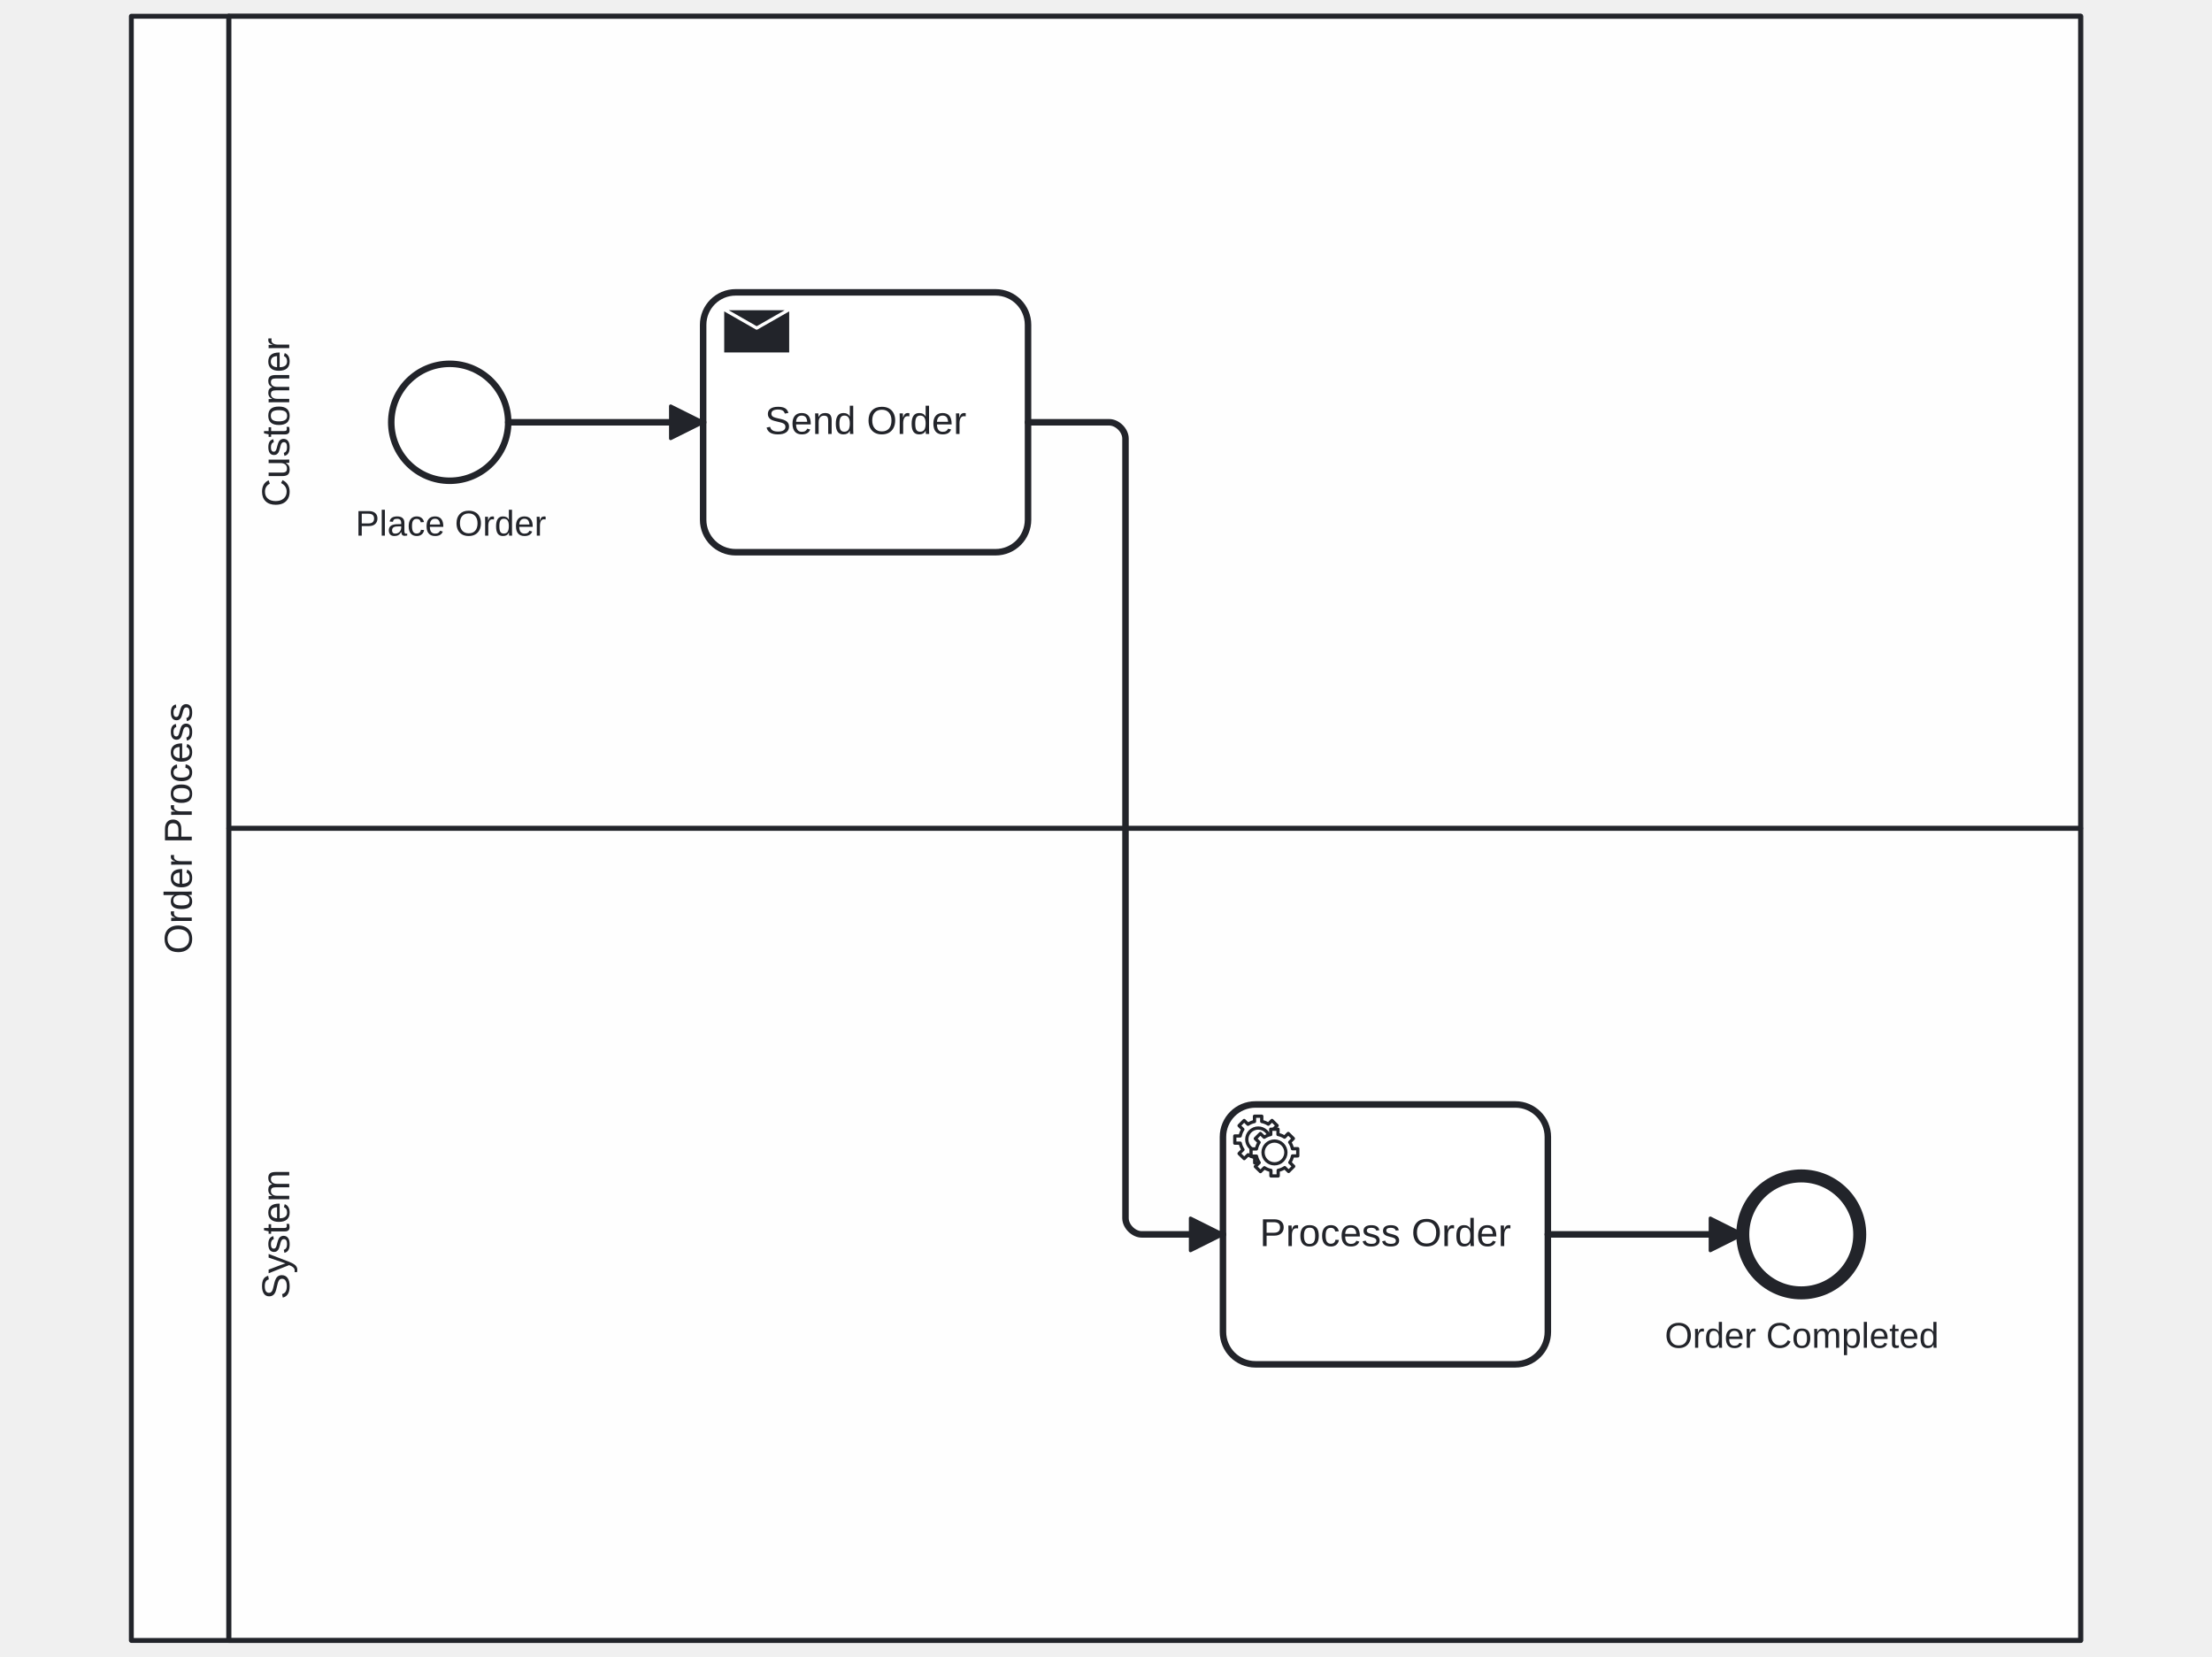
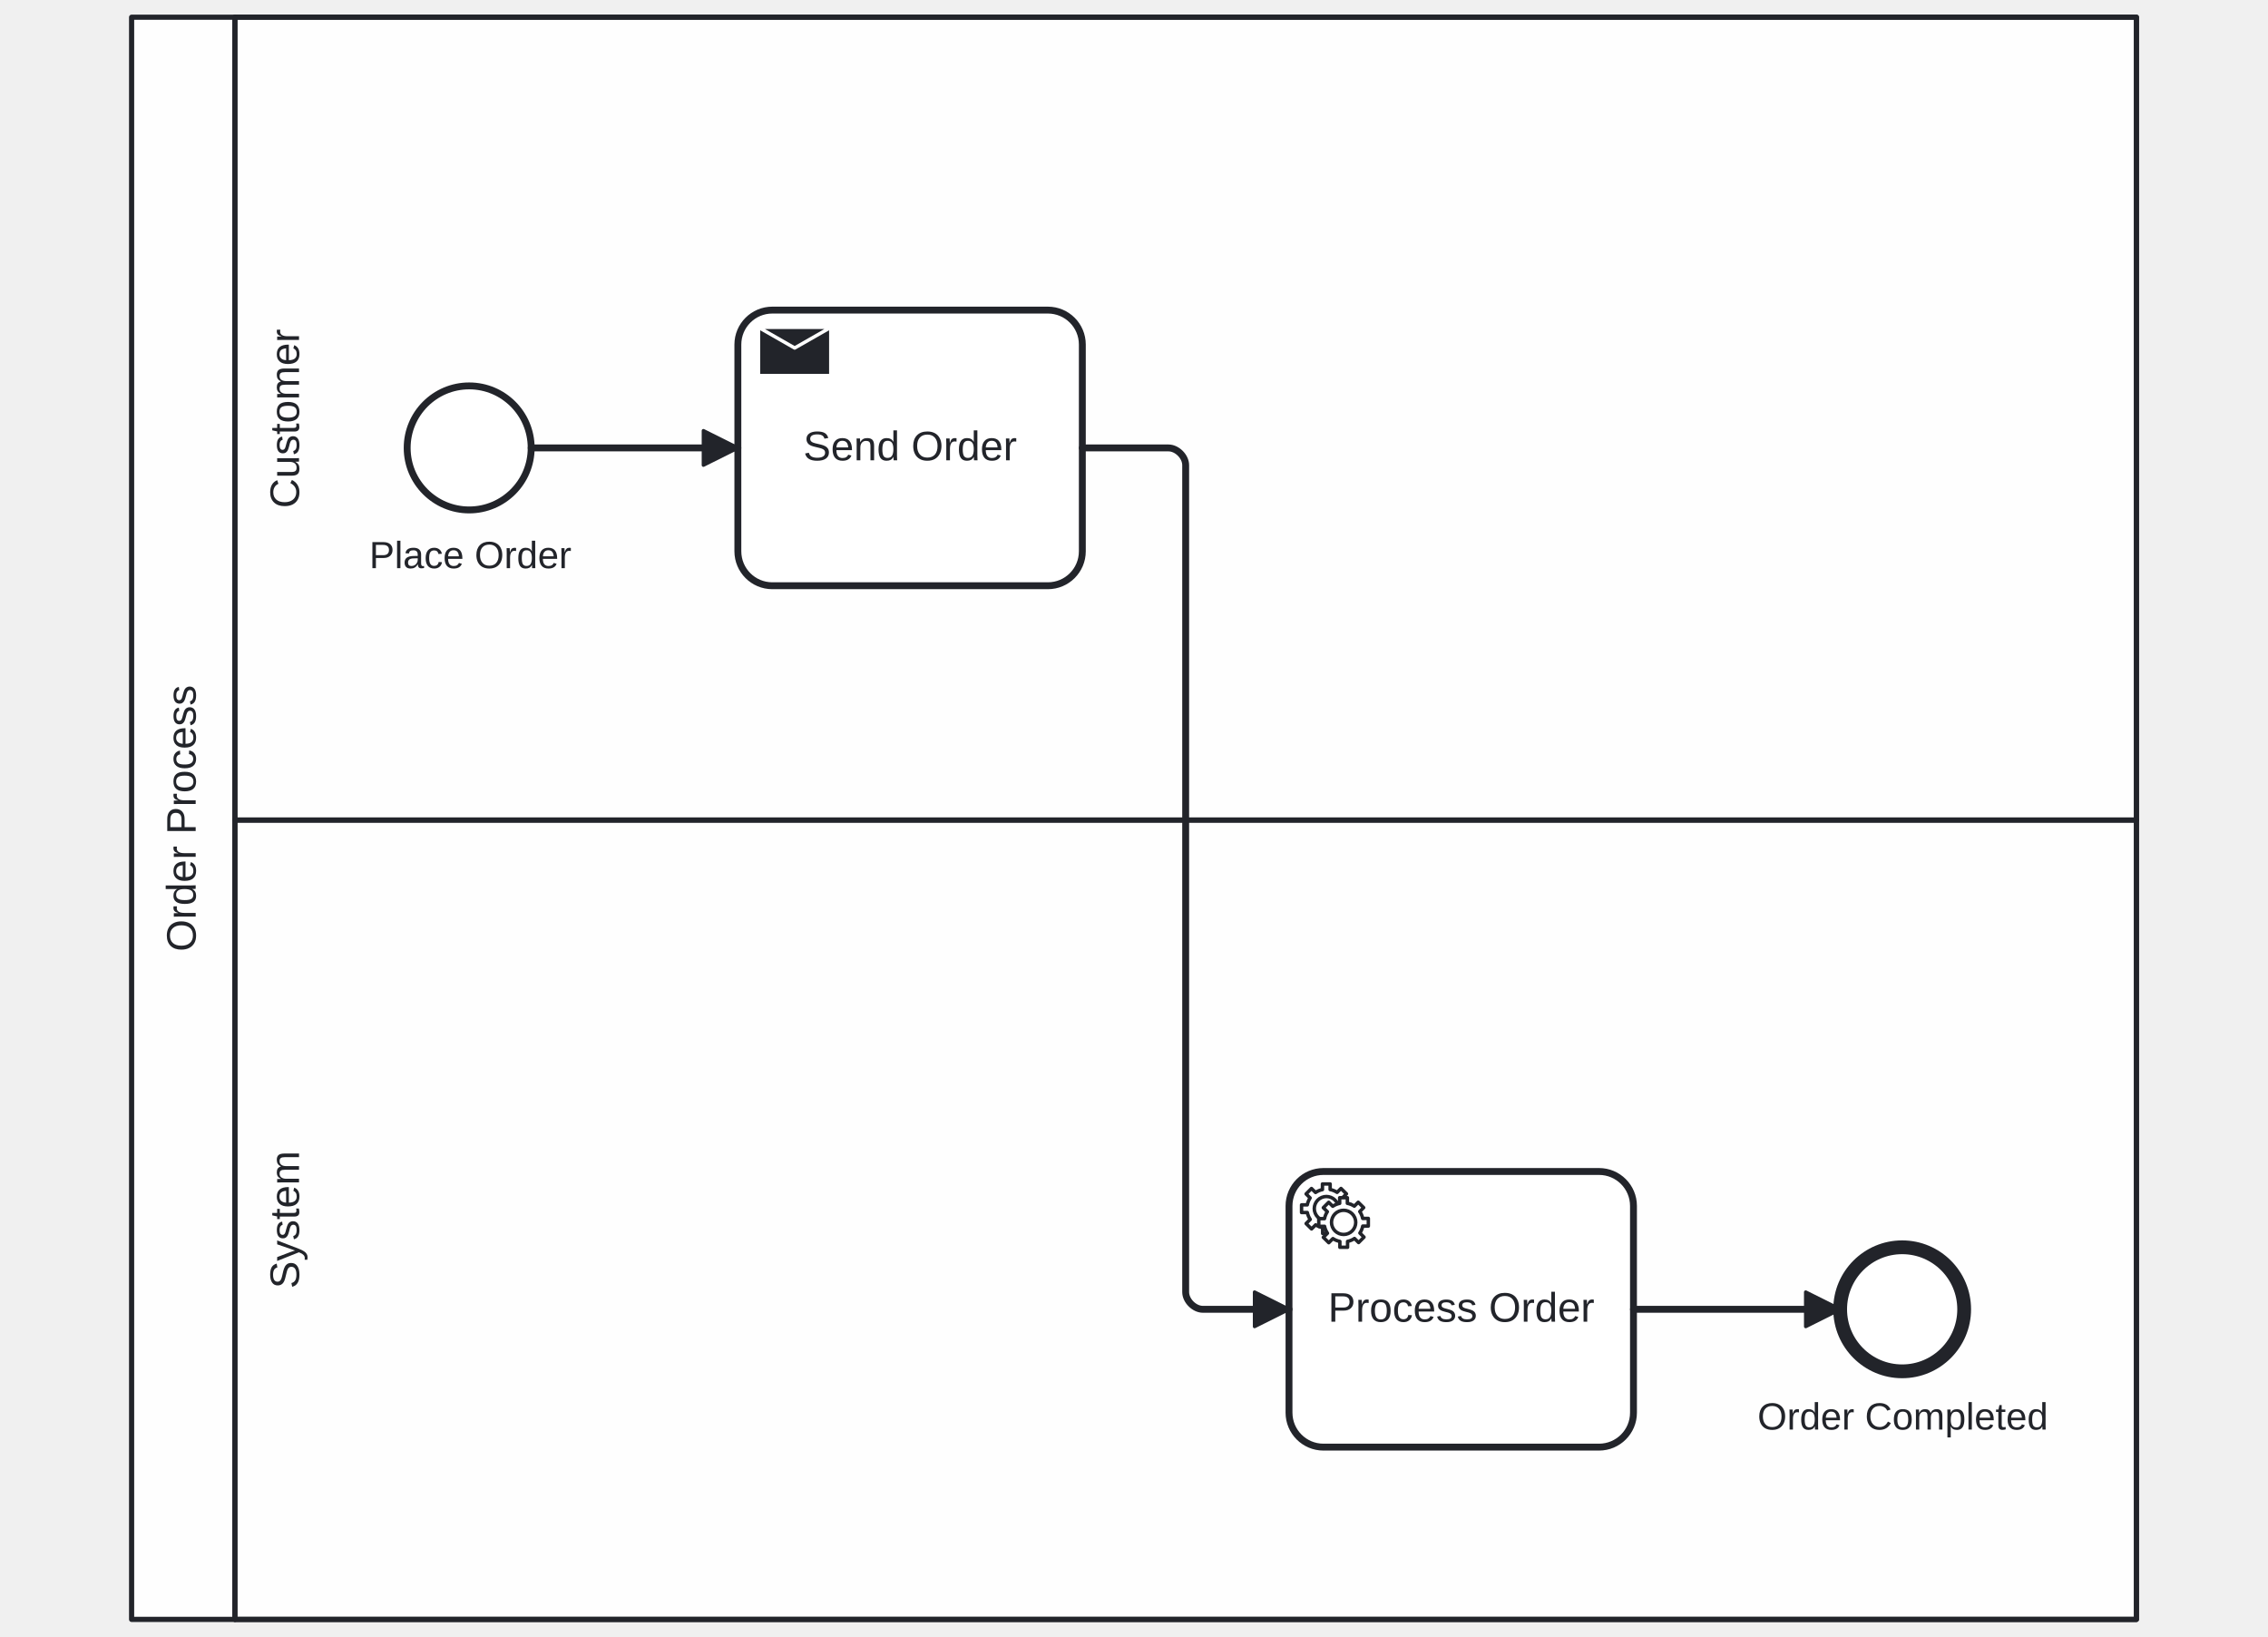
- <svg xmlns="http://www.w3.org/2000/svg" width="797" height="597" viewBox="187 87 610 510" version="1.1">
+ <svg xmlns="http://www.w3.org/2000/svg" width="779" height="562" viewBox="187 87 592 475" version="1.1">
  <g class="djs-group">
    <g class="djs-element djs-shape" data-element-id="Participant_1kju1v4" style="display: block;" transform="translate(192, 92)">
      <g class="djs-visual">
-         <rect x="0" y="0" width="600" height="500" rx="0" ry="0" style="stroke-linecap: round; stroke-linejoin: round; stroke: hsl(225, 10%, 15%); stroke-width: 1.5px; fill: white; fill-opacity: 0.95;" />
-         <path style="fill: none; stroke-linecap: round; stroke-linejoin: round; stroke: hsl(225, 10%, 15%); stroke-width: 1.5px;" d="M30,0L30,500" />
-         <text style="font-family: Arial, sans-serif; font-size: 12px; font-weight: normal; fill: hsl(225, 10%, 15%);" lineHeight="1.2" class="djs-label" transform="matrix(-1.8369701987210297e-16, -1, 1, -1.8369701987210297e-16, 0, 500)">
-           <tspan x="211.324" y="18.6">Order Process</tspan>
+         <rect x="0" y="0" width="582" height="465" rx="0" ry="0" style="stroke-linecap: round; stroke-linejoin: round; stroke: hsl(225, 10%, 15%); stroke-width: 1.5px; fill: white; fill-opacity: 0.95;" />
+         <path style="fill: none; stroke-linecap: round; stroke-linejoin: round; stroke: hsl(225, 10%, 15%); stroke-width: 1.5px;" d="M30,0L30,465" />
+         <text style="font-family: Arial, sans-serif; font-size: 12px; font-weight: normal; fill: hsl(225, 10%, 15%);" lineHeight="1.2" class="djs-label" transform="matrix(-1.8369701987210297e-16, -1, 1, -1.8369701987210297e-16, 0, 465)">
+           <tspan x="193.824" y="18.6">Order Process</tspan>
        </text>
      </g>
-       <rect x="-5" y="-5" rx="4" width="610" height="510" style="fill: none;" class="djs-outline" />
-       <rect style="fill: none; stroke-opacity: 0; stroke: white; stroke-width: 15px;" class="djs-hit djs-hit-no-move" x="0" y="0" width="600" height="500" />
-       <rect style="fill: none; stroke-opacity: 0; stroke: white; stroke-width: 15px;" class="djs-hit djs-hit-click-stroke" x="0" y="0" width="600" height="500" />
-       <rect style="fill: none; stroke-opacity: 0; stroke: white; stroke-width: 15px;" class="djs-hit djs-hit-all" x="0" y="0" width="30" height="500" />
+       <rect x="-5" y="-5" rx="4" width="592" height="475" style="fill: none;" class="djs-outline" />
+       <rect style="fill: none; stroke-opacity: 0; stroke: white; stroke-width: 15px;" class="djs-hit djs-hit-no-move" x="0" y="0" width="582" height="465" />
+       <rect style="fill: none; stroke-opacity: 0; stroke: white; stroke-width: 15px;" class="djs-hit djs-hit-click-stroke" x="0" y="0" width="582" height="465" />
+       <rect style="fill: none; stroke-opacity: 0; stroke: white; stroke-width: 15px;" class="djs-hit djs-hit-all" x="0" y="0" width="30" height="465" />
    </g>
    <g class="djs-children">
      <g class="djs-group">
-         <g class="djs-element djs-shape" data-element-id="Lane_17acin1" style="display: block;" transform="translate(222, 342)">
+         <g class="djs-element djs-shape" data-element-id="Lane_17acin1" style="display: block;" transform="translate(222, 325)">
          <g class="djs-visual">
-             <rect x="0" y="0" width="570" height="250" rx="0" ry="0" style="stroke-linecap: round; stroke-linejoin: round; stroke: hsl(225, 10%, 15%); stroke-width: 1.5px; fill: white; fill-opacity: 0.25;" />
-             <text style="font-family: Arial, sans-serif; font-size: 12px; font-weight: normal; fill: hsl(225, 10%, 15%);" lineHeight="1.2" class="djs-label" transform="matrix(-1.8369701987210297e-16, -1, 1, -1.8369701987210297e-16, 0, 250)">
-               <tspan x="104.996" y="18.6">System</tspan>
+             <rect x="0" y="0" width="552" height="232" rx="0" ry="0" style="stroke-linecap: round; stroke-linejoin: round; stroke: hsl(225, 10%, 15%); stroke-width: 1.5px; fill: white; fill-opacity: 0.25;" />
+             <text style="font-family: Arial, sans-serif; font-size: 12px; font-weight: normal; fill: hsl(225, 10%, 15%);" lineHeight="1.2" class="djs-label" transform="matrix(-1.8369701987210297e-16, -1, 1, -1.8369701987210297e-16, 0, 232)">
+               <tspan x="95.996" y="18.6">System</tspan>
            </text>
          </g>
-           <rect x="-5" y="-5" rx="4" width="580" height="260" style="fill: none;" class="djs-outline" />
-           <rect style="fill: none; stroke-opacity: 0; stroke: white; stroke-width: 15px;" class="djs-hit djs-hit-no-move" x="0" y="0" width="570" height="250" />
-           <rect style="fill: none; stroke-opacity: 0; stroke: white; stroke-width: 15px;" class="djs-hit djs-hit-click-stroke" x="0" y="0" width="570" height="250" />
-           <rect style="fill: none; stroke-opacity: 0; stroke: white; stroke-width: 15px;" class="djs-hit djs-hit-all" x="0" y="0" width="30" height="250" />
+           <rect x="-5" y="-5" rx="4" width="562" height="242" style="fill: none;" class="djs-outline" />
+           <rect style="fill: none; stroke-opacity: 0; stroke: white; stroke-width: 15px;" class="djs-hit djs-hit-no-move" x="0" y="0" width="552" height="232" />
+           <rect style="fill: none; stroke-opacity: 0; stroke: white; stroke-width: 15px;" class="djs-hit djs-hit-click-stroke" x="0" y="0" width="552" height="232" />
+           <rect style="fill: none; stroke-opacity: 0; stroke: white; stroke-width: 15px;" class="djs-hit djs-hit-all" x="0" y="0" width="30" height="232" />
        </g>
      </g>
      <g class="djs-group">
        <g class="djs-element djs-shape" data-element-id="Lane_0wqxbtj" style="display: block;" transform="translate(222, 92)">
          <g class="djs-visual">
-             <rect x="0" y="0" width="570" height="250" rx="0" ry="0" style="stroke-linecap: round; stroke-linejoin: round; stroke: hsl(225, 10%, 15%); stroke-width: 1.5px; fill: white; fill-opacity: 0.25;" />
-             <text style="font-family: Arial, sans-serif; font-size: 12px; font-weight: normal; fill: hsl(225, 10%, 15%);" lineHeight="1.2" class="djs-label" transform="matrix(-1.8369701987210297e-16, -1, 1, -1.8369701987210297e-16, 0, 250)">
-               <tspan x="98.996" y="18.6">Customer</tspan>
+             <rect x="0" y="0" width="552" height="233" rx="0" ry="0" style="stroke-linecap: round; stroke-linejoin: round; stroke: hsl(225, 10%, 15%); stroke-width: 1.5px; fill: white; fill-opacity: 0.25;" />
+             <text style="font-family: Arial, sans-serif; font-size: 12px; font-weight: normal; fill: hsl(225, 10%, 15%);" lineHeight="1.2" class="djs-label" transform="matrix(-1.8369701987210297e-16, -1, 1, -1.8369701987210297e-16, 0, 233)">
+               <tspan x="90.496" y="18.6">Customer</tspan>
            </text>
          </g>
-           <rect x="-5" y="-5" rx="4" width="580" height="260" style="fill: none;" class="djs-outline" />
-           <rect style="fill: none; stroke-opacity: 0; stroke: white; stroke-width: 15px;" class="djs-hit djs-hit-no-move" x="0" y="0" width="570" height="250" />
-           <rect style="fill: none; stroke-opacity: 0; stroke: white; stroke-width: 15px;" class="djs-hit djs-hit-click-stroke" x="0" y="0" width="570" height="250" />
-           <rect style="fill: none; stroke-opacity: 0; stroke: white; stroke-width: 15px;" class="djs-hit djs-hit-all" x="0" y="0" width="30" height="250" />
+           <rect x="-5" y="-5" rx="4" width="562" height="243" style="fill: none;" class="djs-outline" />
+           <rect style="fill: none; stroke-opacity: 0; stroke: white; stroke-width: 15px;" class="djs-hit djs-hit-no-move" x="0" y="0" width="552" height="233" />
+           <rect style="fill: none; stroke-opacity: 0; stroke: white; stroke-width: 15px;" class="djs-hit djs-hit-click-stroke" x="0" y="0" width="552" height="233" />
+           <rect style="fill: none; stroke-opacity: 0; stroke: white; stroke-width: 15px;" class="djs-hit djs-hit-all" x="0" y="0" width="30" height="233" />
        </g>
      </g>
      <g class="djs-group">
        <g class="djs-element djs-shape" data-element-id="Event_0rkf2lz" style="display: block;" transform="translate(272, 199)">
          <g class="djs-visual">
            <circle cx="18" cy="18" r="18" style="stroke-linecap: round; stroke-linejoin: round; stroke: hsl(225, 10%, 15%); stroke-width: 2px; fill: white; fill-opacity: 0.95;" />
          </g>
          <rect style="fill: none; stroke-opacity: 0; stroke: white; stroke-width: 15px;" class="djs-hit djs-hit-all" x="0" y="0" width="36" height="36" />
          <circle cx="18" cy="18" r="23" style="fill: none;" class="djs-outline" />
        </g>
      </g>
      <g class="djs-group">
        <g class="djs-element djs-shape" data-element-id="Activity_0umkpno" style="display: block;" transform="translate(368, 177)">
          <g class="djs-visual">
            <rect x="0" y="0" width="100" height="80" rx="10" ry="10" style="stroke-linecap: round; stroke-linejoin: round; stroke: hsl(225, 10%, 15%); stroke-width: 2px; fill: white; fill-opacity: 0.95;" />
            <text style="font-family: Arial, sans-serif; font-size: 12px; font-weight: normal; fill: hsl(225, 10%, 15%);" lineHeight="1.2" class="djs-label">
              <tspan x="18.986" y="43.6">Send Order</tspan>
            </text>
            <path style="fill: hsl(225, 10%, 15%); stroke-linecap: round; stroke-linejoin: round; stroke: white; stroke-width: 1px;" d="m 5.985,4.998 l 0,14 l 21,0 l 0,-14 z l 10.5,6 l 10.5,-6" />
          </g>
          <rect style="fill: none; stroke-opacity: 0; stroke: white; stroke-width: 15px;" class="djs-hit djs-hit-all" x="0" y="0" width="100" height="80" />
          <rect x="-5" y="-5" rx="14" width="110" height="90" style="fill: none;" class="djs-outline" />
        </g>
      </g>
      <g class="djs-group">
        <g class="djs-element djs-shape" data-element-id="Event_0qsv9hq" style="display: block;" transform="translate(688, 449)">
          <g class="djs-visual">
            <circle cx="18" cy="18" r="18" style="stroke-linecap: round; stroke-linejoin: round; stroke: hsl(225, 10%, 15%); stroke-width: 4px; fill: white; fill-opacity: 0.95;" />
          </g>
          <rect style="fill: none; stroke-opacity: 0; stroke: white; stroke-width: 15px;" class="djs-hit djs-hit-all" x="0" y="0" width="36" height="36" />
          <circle cx="18" cy="18" r="24" style="fill: none;" class="djs-outline" />
        </g>
      </g>
      <g class="djs-group">
        <g class="djs-element djs-shape" data-element-id="Activity_1mlpqg7" style="display: block;" transform="translate(528, 427)">
          <g class="djs-visual">
            <rect x="0" y="0" width="100" height="80" rx="10" ry="10" style="stroke-linecap: round; stroke-linejoin: round; stroke: hsl(225, 10%, 15%); stroke-width: 2px; fill: white; fill-opacity: 0.95;" />
            <text style="font-family: Arial, sans-serif; font-size: 12px; font-weight: normal; fill: hsl(225, 10%, 15%);" lineHeight="1.2" class="djs-label">
              <tspan x="11.324" y="43.6">Process Order</tspan>
            </text>
            <circle cx="5" cy="5" r="5" style="stroke-linecap: round; stroke-linejoin: round; stroke: none; stroke-width: 2px; fill: white;" transform="translate(6, 6)" />
            <path style="fill: white; stroke-linecap: round; stroke-linejoin: round; stroke: hsl(225, 10%, 15%); stroke-width: 1px;" d="m 12,18 v -1.713 c 0.352,-0.07 0.704,-0.178 1.048,-0.321 0.344,-0.145 0.666,-0.321 0.966,-0.521 l 1.194,1.18 1.567,-1.577 -1.195,-1.18 c 0.403,-0.614 0.683,-1.299 0.825,-2.018 l 1.622,-0.01 v -2.22 l -1.637,0.01 c -0.073,-0.352 -0.178,-0.7 -0.324,-1.044 -0.145,-0.344 -0.321,-0.664 -0.523,-0.962 l 1.131,-1.136 -1.583,-1.563 -1.13,1.136 c -0.614,-0.401 -1.303,-0.681 -2.023,-0.822 l 0.009,-1.619 h -2.241 l 0.004,1.631 c -0.354,0.074 -0.705,0.18 -1.05,0.324 -0.344,0.144 -0.665,0.321 -0.964,0.52 l -1.17,-1.158 -1.567,1.579 1.168,1.157 c -0.403,0.613 -0.683,1.298 -0.825,2.017 l -1.659,0.003 v 2.222 l 1.672,-0.006 c 0.073,0.351 0.18,0.702 0.324,1.045 0.145,0.344 0.321,0.664 0.523,0.961 l -1.199,1.197 1.584,1.56 1.196,-1.193 c 0.614,0.403 1.303,0.682 2.023,0.823 l 7.19e-4,1.699 h 2.227 z m 0.221,-3.996 c -1.789,0.75 -3.858,-0.093 -4.61,-1.874 -0.752,-1.783 0.091,-3.846 1.88,-4.596 1.788,-0.749 3.857,0.093 4.609,1.874 0.752,1.782 -0.091,3.846 -1.88,4.596 z" />
            <circle cx="5" cy="5" r="5" style="stroke-linecap: round; stroke-linejoin: round; stroke: none; stroke-width: 2px; fill: white;" transform="translate(11, 10)" />
            <path style="fill: white; stroke-linecap: round; stroke-linejoin: round; stroke: hsl(225, 10%, 15%); stroke-width: 1px;" d="m 17,22 v -1.713 c 0.352,-0.07 0.704,-0.178 1.048,-0.321 0.344,-0.145 0.666,-0.321 0.966,-0.521 l 1.194,1.18 1.567,-1.577 -1.195,-1.18 c 0.403,-0.614 0.683,-1.299 0.825,-2.018 l 1.622,-0.01 v -2.22 l -1.637,0.01 c -0.073,-0.352 -0.178,-0.7 -0.324,-1.044 -0.145,-0.344 -0.321,-0.664 -0.523,-0.962 l 1.131,-1.136 -1.583,-1.563 -1.13,1.136 c -0.614,-0.401 -1.303,-0.681 -2.023,-0.822 l 0.009,-1.619 h -2.241 l 0.004,1.631 c -0.354,0.074 -0.705,0.18 -1.05,0.324 -0.344,0.144 -0.665,0.321 -0.964,0.52 l -1.17,-1.158 -1.567,1.579 1.168,1.157 c -0.403,0.613 -0.683,1.298 -0.825,2.017 l -1.659,0.003 v 2.222 l 1.672,-0.006 c 0.073,0.351 0.18,0.702 0.324,1.045 0.145,0.344 0.321,0.664 0.523,0.961 l -1.199,1.197 1.584,1.56 1.196,-1.193 c 0.614,0.403 1.303,0.682 2.023,0.823 l 7.19e-4,1.699 h 2.227 z m 0.221,-3.996 c -1.789,0.75 -3.858,-0.093 -4.61,-1.874 -0.752,-1.783 0.091,-3.846 1.88,-4.596 1.788,-0.749 3.857,0.093 4.609,1.874 0.752,1.782 -0.091,3.846 -1.88,4.596 z" />
          </g>
          <rect style="fill: none; stroke-opacity: 0; stroke: white; stroke-width: 15px;" class="djs-hit djs-hit-all" x="0" y="0" width="100" height="80" />
          <rect x="-5" y="-5" rx="14" width="110" height="90" style="fill: none;" class="djs-outline" />
        </g>
      </g>
      <g class="djs-group">
        <g class="djs-element djs-connection" data-element-id="Flow_1pda693" style="display: block;">
          <g class="djs-visual">
            <defs>
              <marker id="marker-seq-0" viewBox="0 0 20 20" refX="11" refY="10" markerWidth="10" markerHeight="10" orient="auto">
                <path d="M 1 5 L 11 10 L 1 15 Z" style="stroke-linecap: round; stroke-linejoin: round; stroke: hsl(225, 10%, 15%); stroke-width: 1px; fill: hsl(225, 10%, 15%);" />
              </marker>
            </defs>
            <path style="fill: none; stroke-linecap: round; stroke-linejoin: round; stroke: hsl(225, 10%, 15%); stroke-width: 2px; marker-end: url(#marker-seq-0);" data-corner-radius="5" d="M468,217L493,217C495.5,217,498,219.5,498,222L498,462C498,464.5,500.5,467,503,467L528,467" />
          </g>
          <path d="M468,217L498,217L498,467L528,467" style="fill: none; stroke-opacity: 0; stroke: white; stroke-width: 15px;" class="djs-hit djs-hit-stroke" />
          <rect x="463" y="212" rx="4" width="70" height="260" style="fill: none;" class="djs-outline" />
        </g>
      </g>
      <g class="djs-group">
        <g class="djs-element djs-connection" data-element-id="Flow_0b8esdu" style="display: block;">
          <g class="djs-visual">
            <defs>
              <marker id="marker-seq-1" viewBox="0 0 20 20" refX="11" refY="10" markerWidth="10" markerHeight="10" orient="auto">
                <path d="M 1 5 L 11 10 L 1 15 Z" style="stroke-linecap: round; stroke-linejoin: round; stroke: hsl(225, 10%, 15%); stroke-width: 1px; fill: hsl(225, 10%, 15%);" />
              </marker>
            </defs>
            <path style="fill: none; stroke-linecap: round; stroke-linejoin: round; stroke: hsl(225, 10%, 15%); stroke-width: 2px; marker-end: url(#marker-seq-1);" data-corner-radius="5" d="M308,217L368,217" />
          </g>
          <path d="M308,217L368,217" style="fill: none; stroke-opacity: 0; stroke: white; stroke-width: 15px;" class="djs-hit djs-hit-stroke" />
          <rect x="303" y="212" rx="4" width="70" height="10" style="fill: none;" class="djs-outline" />
        </g>
      </g>
      <g class="djs-group">
        <g class="djs-element djs-connection" data-element-id="Flow_1g120lj" style="display: block;">
          <g class="djs-visual">
            <defs>
              <marker id="marker-seq-2" viewBox="0 0 20 20" refX="11" refY="10" markerWidth="10" markerHeight="10" orient="auto">
                <path d="M 1 5 L 11 10 L 1 15 Z" style="stroke-linecap: round; stroke-linejoin: round; stroke: hsl(225, 10%, 15%); stroke-width: 1px; fill: hsl(225, 10%, 15%);" />
              </marker>
            </defs>
            <path style="fill: none; stroke-linecap: round; stroke-linejoin: round; stroke: hsl(225, 10%, 15%); stroke-width: 2px; marker-end: url(#marker-seq-2);" data-corner-radius="5" d="M628,467L688,467" />
          </g>
          <path d="M628,467L688,467" style="fill: none; stroke-opacity: 0; stroke: white; stroke-width: 15px;" class="djs-hit djs-hit-stroke" />
          <rect x="623" y="462" rx="4" width="70" height="10" style="fill: none;" class="djs-outline" />
        </g>
      </g>
    </g>
  </g>
  <g class="djs-group">
    <g class="djs-element djs-shape" data-element-id="Event_0rkf2lz_label" style="display: block;" transform="translate(261, 242)">
      <g class="djs-visual">
        <text style="font-family: Arial, sans-serif; font-size: 11px; font-weight: normal; fill: hsl(225, 10%, 15%);" lineHeight="1.2" class="djs-label">
          <tspan x="0" y="9.9">Place Order</tspan>
        </text>
      </g>
      <rect style="fill: none; stroke-opacity: 0; stroke: white; stroke-width: 15px;" class="djs-hit djs-hit-all" x="0" y="0" width="59" height="14" />
      <rect x="-5" y="-5" rx="4" width="69" height="24" style="fill: none;" class="djs-outline" />
    </g>
  </g>
  <g class="djs-group">
    <g class="djs-element djs-shape" data-element-id="Event_0qsv9hq_label" style="display: block;" transform="translate(664, 492)">
      <g class="djs-visual">
        <text style="font-family: Arial, sans-serif; font-size: 11px; font-weight: normal; fill: hsl(225, 10%, 15%);" lineHeight="1.2" class="djs-label">
          <tspan x="0" y="9.9">Order Completed</tspan>
        </text>
      </g>
      <rect style="fill: none; stroke-opacity: 0; stroke: white; stroke-width: 15px;" class="djs-hit djs-hit-all" x="0" y="0" width="85" height="14" />
      <rect x="-5" y="-5" rx="4" width="95" height="24" style="fill: none;" class="djs-outline" />
    </g>
  </g>
</svg>
